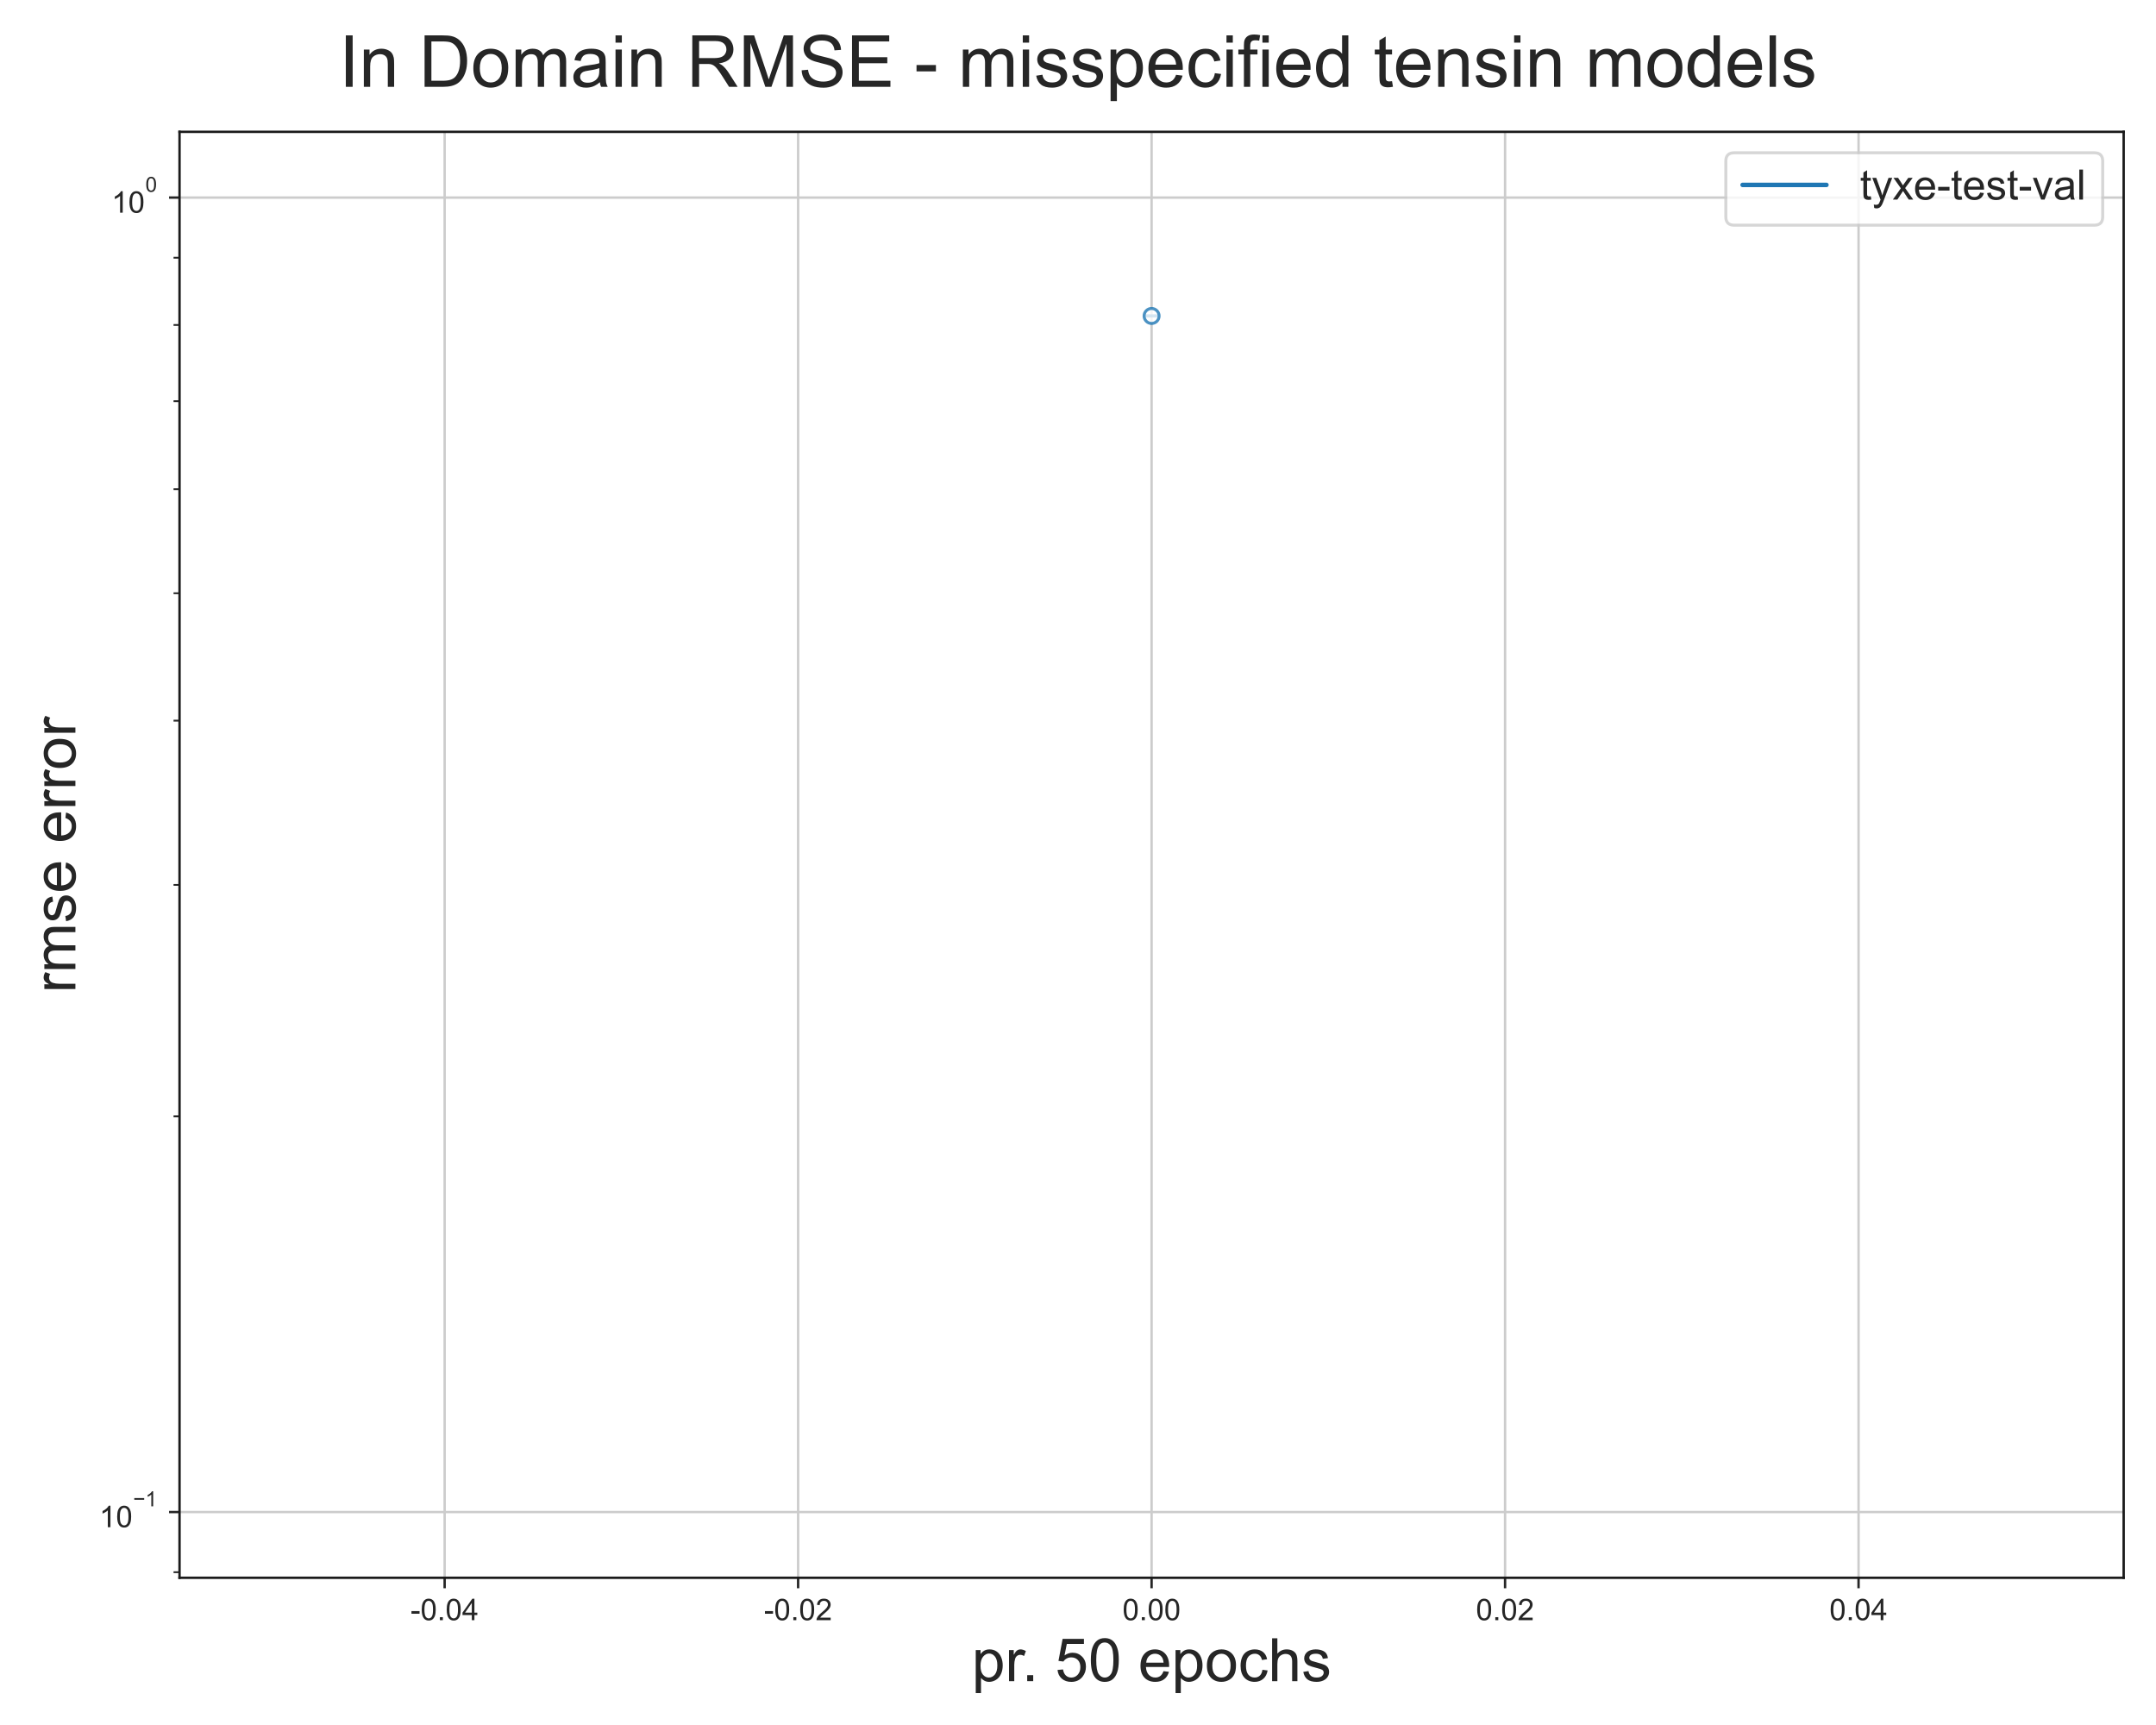
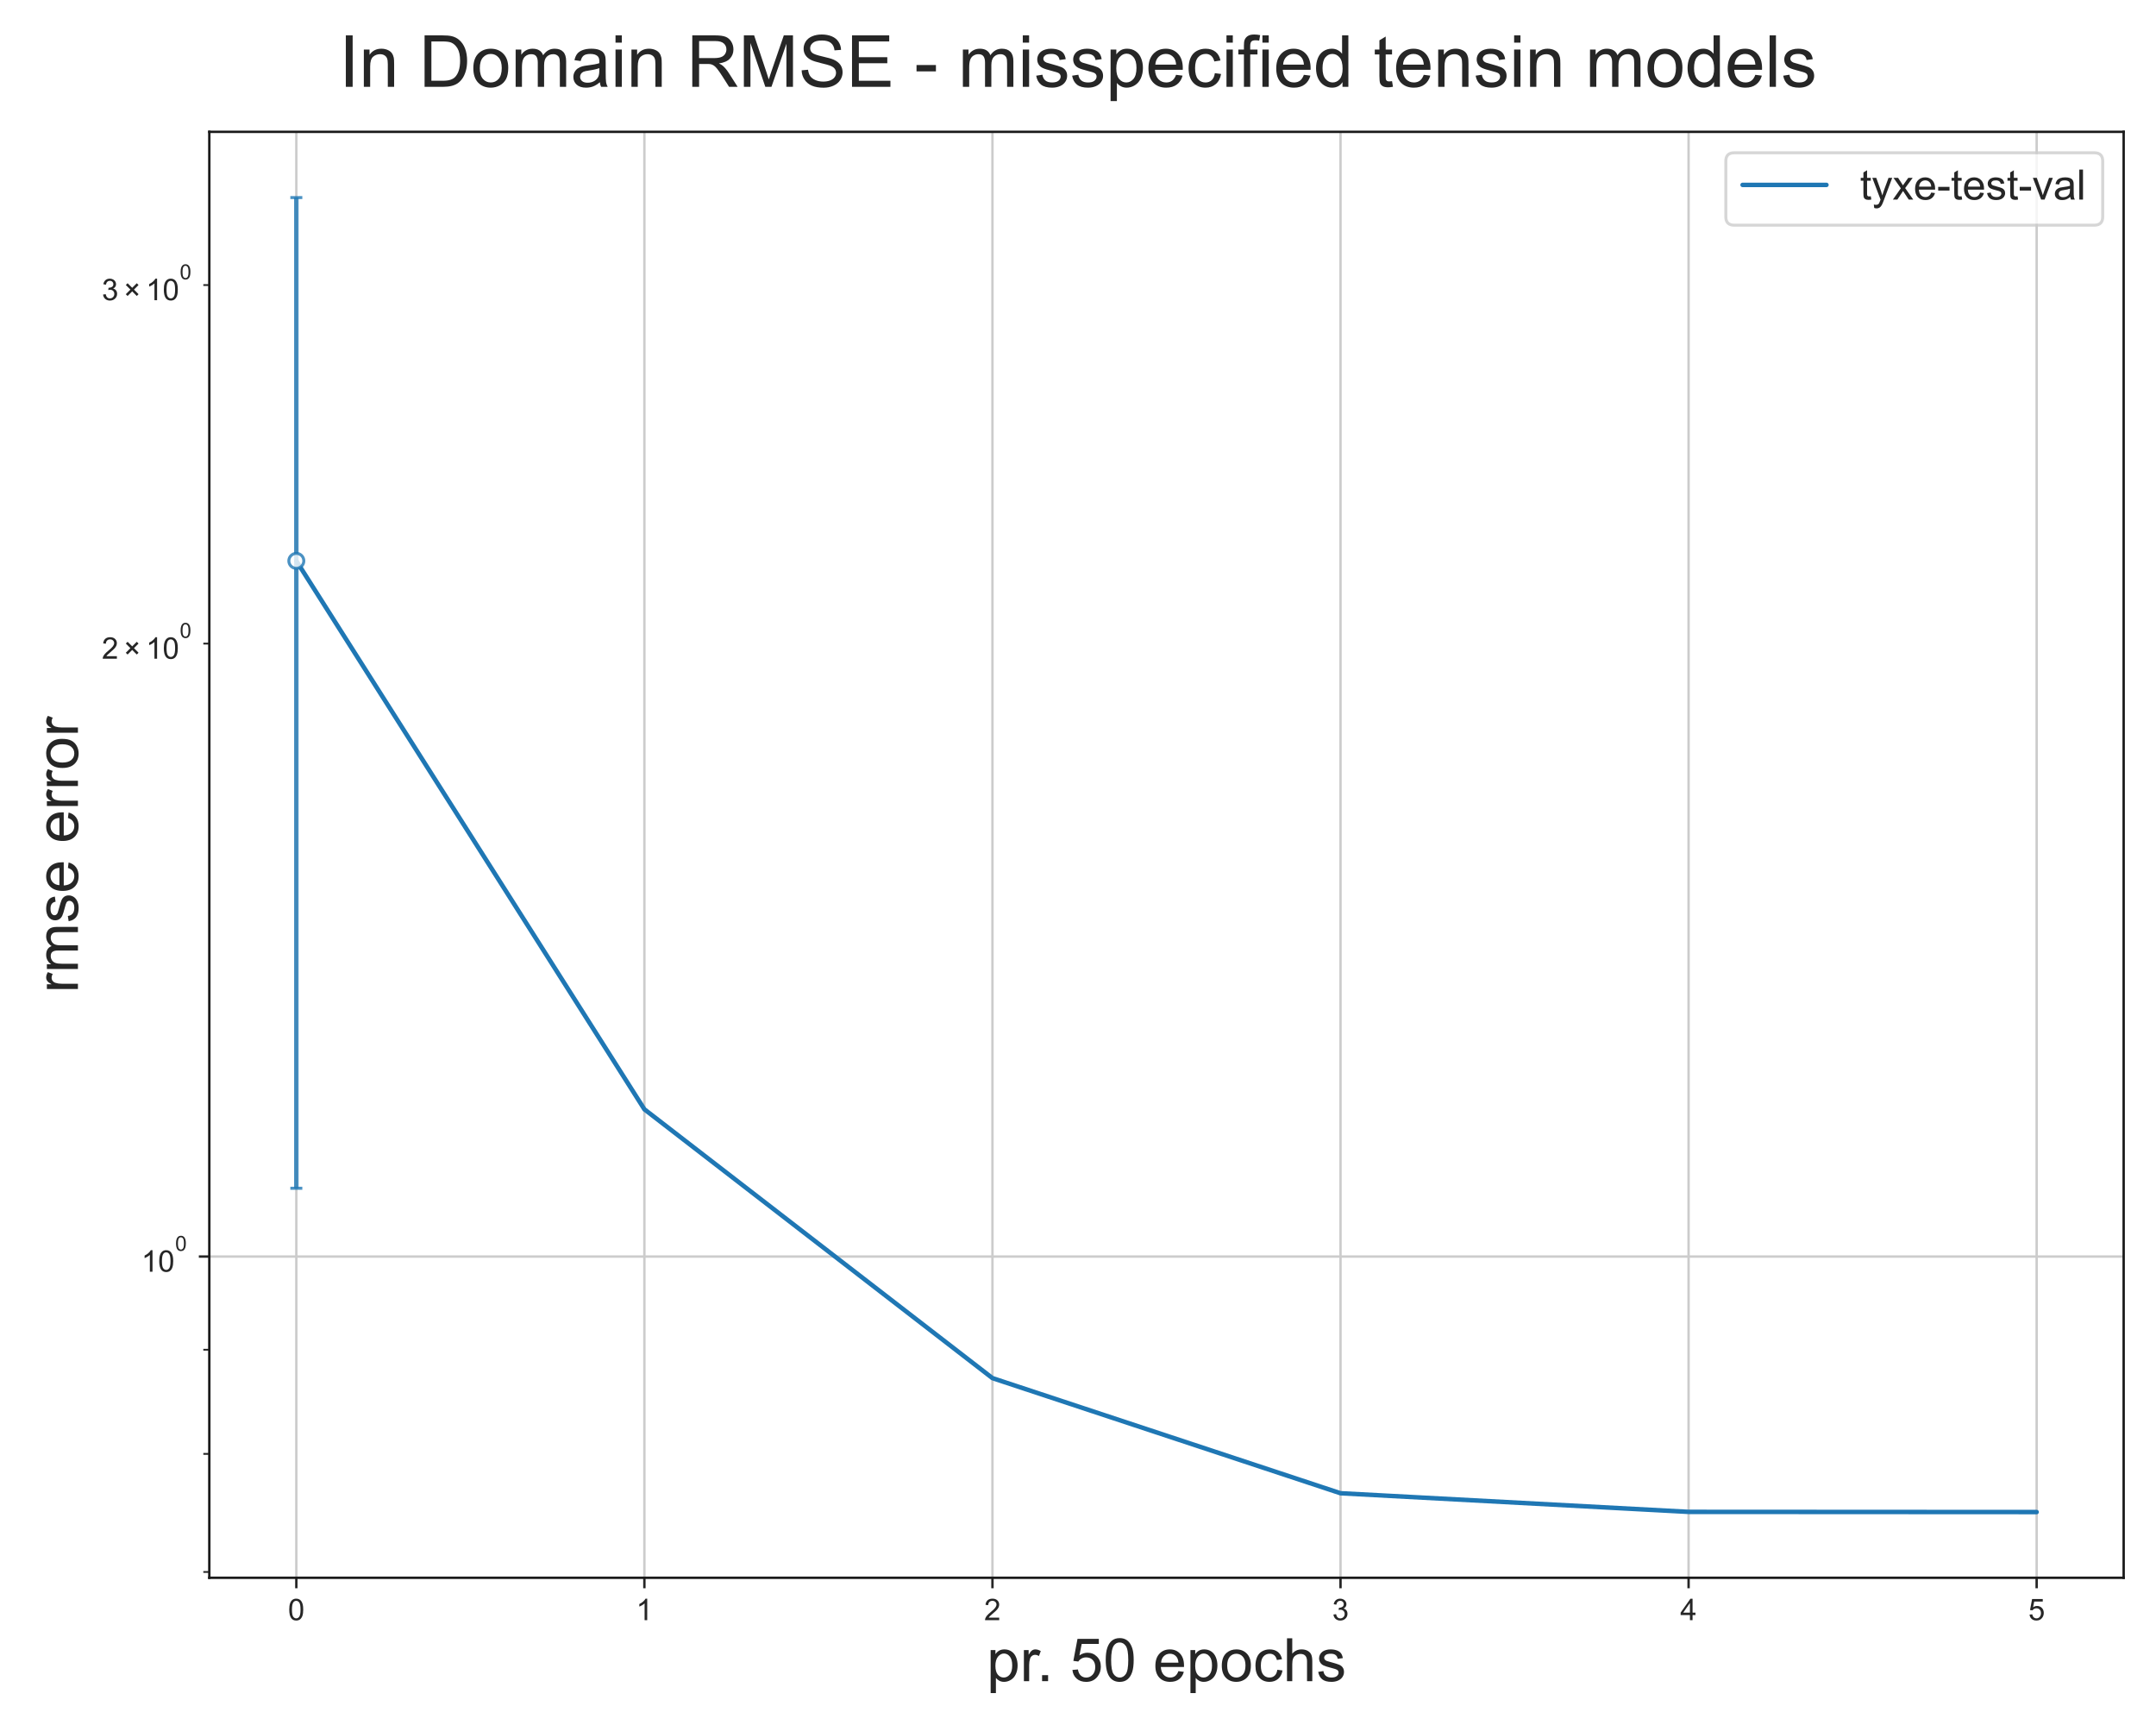
<svg xmlns="http://www.w3.org/2000/svg" xmlns:xlink="http://www.w3.org/1999/xlink" width="720pt" height="576pt" viewBox="0 0 720 576" version="1.1">
  <defs>
    <style type="text/css">*{stroke-linejoin: round; stroke-linecap: butt}</style>
  </defs>
  <g id="figure_1">
    <g id="patch_1">
      <path d="M 0 576  L 720 576  L 720 0  L 0 0  z " style="fill: #ffffff" />
    </g>
    <g id="axes_1">
      <g id="patch_2">
-         <path d="M 59.955 526.84  L 709.2 526.84  L 709.2 44.021  L 59.955 44.021  z " style="fill: #ffffff" />
+         <path d="M 69.9 526.84  L 709.2 526.84  L 709.2 44.021  L 69.9 44.021  z " style="fill: #ffffff" />
      </g>
      <g id="matplotlib.axis_1">
        <g id="xtick_1">
          <g id="line2d_1">
-             <path d="M 148.488 526.84  L 148.488 44.021  " clip-path="url(#p2772340ec8)" style="fill: none; stroke: #cccccc; stroke-width: 0.8; stroke-linecap: round" />
+             <path d="M 98.959 526.84  L 98.959 44.021  " clip-path="url(#pf2028fdce0)" style="fill: none; stroke: #cccccc; stroke-width: 0.8; stroke-linecap: round" />
          </g>
          <g id="line2d_2">
            <defs>
-               <path id="m1ce3917cc3" d="M 0 0  L 0 3.5  " style="stroke: #262626; stroke-width: 0.8" />
-             </defs>
-             <g>
-               <use xlink:href="#m1ce3917cc3" x="148.488" y="526.84" style="fill: #262626; stroke: #262626; stroke-width: 0.8" />
+               <path id="me6533ff2c0" d="M 0 0  L 0 3.5  " style="stroke: #262626; stroke-width: 0.8" />
+             </defs>
+             <g>
+               <use xlink:href="#me6533ff2c0" x="98.959" y="526.84" style="fill: #262626; stroke: #262626; stroke-width: 0.8" />
            </g>
          </g>
          <g id="text_1">
-             <g style="fill: #262626" transform="translate(137.093 540.9978)scale(0.1 -0.1)">
-               <defs>
-                 <path id="ArialMT-2d" d="M 203 1375  L 203 1941  L 1931 1941  L 1931 1375  L 203 1375  z " transform="scale(0.015625)" />
+             <g style="fill: #262626" transform="translate(96.17887 540.9978)scale(0.1 -0.1)">
+               <defs>
                <path id="ArialMT-30" d="M 266 2259  Q 266 3072 433 3567  Q 600 4063 929 4331  Q 1259 4600 1759 4600  Q 2128 4600 2406 4451  Q 2684 4303 2865 4023  Q 3047 3744 3150 3342  Q 3253 2941 3253 2259  Q 3253 1453 3087 958  Q 2922 463 2592 192  Q 2263 -78 1759 -78  Q 1097 -78 719 397  Q 266 969 266 2259  z M 844 2259  Q 844 1131 1108 757  Q 1372 384 1759 384  Q 2147 384 2411 759  Q 2675 1134 2675 2259  Q 2675 3391 2411 3762  Q 2147 4134 1753 4134  Q 1366 4134 1134 3806  Q 844 3388 844 2259  z " transform="scale(0.015625)" />
-                 <path id="ArialMT-2e" d="M 581 0  L 581 641  L 1222 641  L 1222 0  L 581 0  z " transform="scale(0.015625)" />
-                 <path id="ArialMT-34" d="M 2069 0  L 2069 1097  L 81 1097  L 81 1613  L 2172 4581  L 2631 4581  L 2631 1613  L 3250 1613  L 3250 1097  L 2631 1097  L 2631 0  L 2069 0  z M 2069 1613  L 2069 3678  L 634 1613  L 2069 1613  z " transform="scale(0.015625)" />
-               </defs>
-               <use xlink:href="#ArialMT-2d" />
-               <use xlink:href="#ArialMT-30" x="33.301" />
-               <use xlink:href="#ArialMT-2e" x="88.916" />
-               <use xlink:href="#ArialMT-30" x="116.699" />
-               <use xlink:href="#ArialMT-34" x="172.314" />
+               </defs>
+               <use xlink:href="#ArialMT-30" />
            </g>
          </g>
        </g>
        <g id="xtick_2">
          <g id="line2d_3">
-             <path d="M 266.533 526.84  L 266.533 44.021  " clip-path="url(#p2772340ec8)" style="fill: none; stroke: #cccccc; stroke-width: 0.8; stroke-linecap: round" />
+             <path d="M 215.196 526.84  L 215.196 44.021  " clip-path="url(#pf2028fdce0)" style="fill: none; stroke: #cccccc; stroke-width: 0.8; stroke-linecap: round" />
          </g>
          <g id="line2d_4">
            <g>
-               <use xlink:href="#m1ce3917cc3" x="266.533" y="526.84" style="fill: #262626; stroke: #262626; stroke-width: 0.8" />
+               <use xlink:href="#me6533ff2c0" x="215.196" y="526.84" style="fill: #262626; stroke: #262626; stroke-width: 0.8" />
            </g>
          </g>
          <g id="text_2">
-             <g style="fill: #262626" transform="translate(255.1376 540.9978)scale(0.1 -0.1)">
-               <defs>
-                 <path id="ArialMT-32" d="M 3222 541  L 3222 0  L 194 0  Q 188 203 259 391  Q 375 700 629 1000  Q 884 1300 1366 1694  Q 2113 2306 2375 2664  Q 2638 3022 2638 3341  Q 2638 3675 2398 3904  Q 2159 4134 1775 4134  Q 1369 4134 1125 3890  Q 881 3647 878 3216  L 300 3275  Q 359 3922 746 4261  Q 1134 4600 1788 4600  Q 2447 4600 2831 4234  Q 3216 3869 3216 3328  Q 3216 3053 3103 2787  Q 2991 2522 2730 2228  Q 2469 1934 1863 1422  Q 1356 997 1212 845  Q 1069 694 975 541  L 3222 541  z " transform="scale(0.015625)" />
-               </defs>
-               <use xlink:href="#ArialMT-2d" />
-               <use xlink:href="#ArialMT-30" x="33.301" />
-               <use xlink:href="#ArialMT-2e" x="88.916" />
-               <use xlink:href="#ArialMT-30" x="116.699" />
-               <use xlink:href="#ArialMT-32" x="172.314" />
+             <g style="fill: #262626" transform="translate(212.4152 540.9978)scale(0.1 -0.1)">
+               <defs>
+                 <path id="ArialMT-31" d="M 2384 0  L 1822 0  L 1822 3584  Q 1619 3391 1289 3197  Q 959 3003 697 2906  L 697 3450  Q 1169 3672 1522 3987  Q 1875 4303 2022 4600  L 2384 4600  L 2384 0  z " transform="scale(0.015625)" />
+               </defs>
+               <use xlink:href="#ArialMT-31" />
            </g>
          </g>
        </g>
        <g id="xtick_3">
          <g id="line2d_5">
-             <path d="M 384.577 526.84  L 384.577 44.021  " clip-path="url(#p2772340ec8)" style="fill: none; stroke: #cccccc; stroke-width: 0.8; stroke-linecap: round" />
+             <path d="M 331.432 526.84  L 331.432 44.021  " clip-path="url(#pf2028fdce0)" style="fill: none; stroke: #cccccc; stroke-width: 0.8; stroke-linecap: round" />
          </g>
          <g id="line2d_6">
            <g>
-               <use xlink:href="#m1ce3917cc3" x="384.577" y="526.84" style="fill: #262626; stroke: #262626; stroke-width: 0.8" />
+               <use xlink:href="#me6533ff2c0" x="331.432" y="526.84" style="fill: #262626; stroke: #262626; stroke-width: 0.8" />
            </g>
          </g>
          <g id="text_3">
-             <g style="fill: #262626" transform="translate(374.847 540.9978)scale(0.1 -0.1)">
-               <use xlink:href="#ArialMT-30" />
-               <use xlink:href="#ArialMT-2e" x="55.615" />
-               <use xlink:href="#ArialMT-30" x="83.398" />
-               <use xlink:href="#ArialMT-30" x="139.014" />
+             <g style="fill: #262626" transform="translate(328.6515 540.9978)scale(0.1 -0.1)">
+               <defs>
+                 <path id="ArialMT-32" d="M 3222 541  L 3222 0  L 194 0  Q 188 203 259 391  Q 375 700 629 1000  Q 884 1300 1366 1694  Q 2113 2306 2375 2664  Q 2638 3022 2638 3341  Q 2638 3675 2398 3904  Q 2159 4134 1775 4134  Q 1369 4134 1125 3890  Q 881 3647 878 3216  L 300 3275  Q 359 3922 746 4261  Q 1134 4600 1788 4600  Q 2447 4600 2831 4234  Q 3216 3869 3216 3328  Q 3216 3053 3103 2787  Q 2991 2522 2730 2228  Q 2469 1934 1863 1422  Q 1356 997 1212 845  Q 1069 694 975 541  L 3222 541  z " transform="scale(0.015625)" />
+               </defs>
+               <use xlink:href="#ArialMT-32" />
            </g>
          </g>
        </g>
        <g id="xtick_4">
          <g id="line2d_7">
-             <path d="M 502.622 526.84  L 502.622 44.021  " clip-path="url(#p2772340ec8)" style="fill: none; stroke: #cccccc; stroke-width: 0.8; stroke-linecap: round" />
+             <path d="M 447.668 526.84  L 447.668 44.021  " clip-path="url(#pf2028fdce0)" style="fill: none; stroke: #cccccc; stroke-width: 0.8; stroke-linecap: round" />
          </g>
          <g id="line2d_8">
            <g>
-               <use xlink:href="#m1ce3917cc3" x="502.622" y="526.84" style="fill: #262626; stroke: #262626; stroke-width: 0.8" />
+               <use xlink:href="#me6533ff2c0" x="447.668" y="526.84" style="fill: #262626; stroke: #262626; stroke-width: 0.8" />
            </g>
          </g>
          <g id="text_4">
-             <g style="fill: #262626" transform="translate(492.8916 540.9978)scale(0.1 -0.1)">
-               <use xlink:href="#ArialMT-30" />
-               <use xlink:href="#ArialMT-2e" x="55.615" />
-               <use xlink:href="#ArialMT-30" x="83.398" />
-               <use xlink:href="#ArialMT-32" x="139.014" />
+             <g style="fill: #262626" transform="translate(444.8878 540.9978)scale(0.1 -0.1)">
+               <defs>
+                 <path id="ArialMT-33" d="M 269 1209  L 831 1284  Q 928 806 1161 595  Q 1394 384 1728 384  Q 2125 384 2398 659  Q 2672 934 2672 1341  Q 2672 1728 2419 1979  Q 2166 2231 1775 2231  Q 1616 2231 1378 2169  L 1441 2663  Q 1497 2656 1531 2656  Q 1891 2656 2178 2843  Q 2466 3031 2466 3422  Q 2466 3731 2256 3934  Q 2047 4138 1716 4138  Q 1388 4138 1169 3931  Q 950 3725 888 3313  L 325 3413  Q 428 3978 793 4289  Q 1159 4600 1703 4600  Q 2078 4600 2393 4439  Q 2709 4278 2876 4000  Q 3044 3722 3044 3409  Q 3044 3113 2884 2869  Q 2725 2625 2413 2481  Q 2819 2388 3044 2092  Q 3269 1797 3269 1353  Q 3269 753 2831 336  Q 2394 -81 1725 -81  Q 1122 -81 723 278  Q 325 638 269 1209  z " transform="scale(0.015625)" />
+               </defs>
+               <use xlink:href="#ArialMT-33" />
            </g>
          </g>
        </g>
        <g id="xtick_5">
          <g id="line2d_9">
-             <path d="M 620.667 526.84  L 620.667 44.021  " clip-path="url(#p2772340ec8)" style="fill: none; stroke: #cccccc; stroke-width: 0.8; stroke-linecap: round" />
+             <path d="M 563.905 526.84  L 563.905 44.021  " clip-path="url(#pf2028fdce0)" style="fill: none; stroke: #cccccc; stroke-width: 0.8; stroke-linecap: round" />
          </g>
          <g id="line2d_10">
            <g>
-               <use xlink:href="#m1ce3917cc3" x="620.667" y="526.84" style="fill: #262626; stroke: #262626; stroke-width: 0.8" />
+               <use xlink:href="#me6533ff2c0" x="563.905" y="526.84" style="fill: #262626; stroke: #262626; stroke-width: 0.8" />
            </g>
          </g>
          <g id="text_5">
-             <g style="fill: #262626" transform="translate(610.9361 540.9978)scale(0.1 -0.1)">
-               <use xlink:href="#ArialMT-30" />
-               <use xlink:href="#ArialMT-2e" x="55.615" />
-               <use xlink:href="#ArialMT-30" x="83.398" />
-               <use xlink:href="#ArialMT-34" x="139.014" />
-             </g>
-           </g>
-         </g>
-         <g id="text_6">
-           <g style="fill: #262626" transform="translate(324.5368 561.3603)scale(0.2 -0.2)">
+             <g style="fill: #262626" transform="translate(561.1241 540.9978)scale(0.1 -0.1)">
+               <defs>
+                 <path id="ArialMT-34" d="M 2069 0  L 2069 1097  L 81 1097  L 81 1613  L 2172 4581  L 2631 4581  L 2631 1613  L 3250 1613  L 3250 1097  L 2631 1097  L 2631 0  L 2069 0  z M 2069 1613  L 2069 3678  L 634 1613  L 2069 1613  z " transform="scale(0.015625)" />
+               </defs>
+               <use xlink:href="#ArialMT-34" />
+             </g>
+           </g>
+         </g>
+         <g id="xtick_6">
+           <g id="line2d_11">
+             <path d="M 680.141 526.84  L 680.141 44.021  " clip-path="url(#pf2028fdce0)" style="fill: none; stroke: #cccccc; stroke-width: 0.8; stroke-linecap: round" />
+           </g>
+           <g id="line2d_12">
+             <g>
+               <use xlink:href="#me6533ff2c0" x="680.141" y="526.84" style="fill: #262626; stroke: #262626; stroke-width: 0.8" />
+             </g>
+           </g>
+           <g id="text_6">
+             <g style="fill: #262626" transform="translate(677.3605 540.9978)scale(0.1 -0.1)">
+               <defs>
+                 <path id="ArialMT-35" d="M 266 1200  L 856 1250  Q 922 819 1161 601  Q 1400 384 1738 384  Q 2144 384 2425 690  Q 2706 997 2706 1503  Q 2706 1984 2436 2262  Q 2166 2541 1728 2541  Q 1456 2541 1237 2417  Q 1019 2294 894 2097  L 366 2166  L 809 4519  L 3088 4519  L 3088 3981  L 1259 3981  L 1013 2750  Q 1425 3038 1878 3038  Q 2478 3038 2890 2622  Q 3303 2206 3303 1553  Q 3303 931 2941 478  Q 2500 -78 1738 -78  Q 1113 -78 717 272  Q 322 622 266 1200  z " transform="scale(0.015625)" />
+               </defs>
+               <use xlink:href="#ArialMT-35" />
+             </g>
+           </g>
+         </g>
+         <g id="text_7">
+           <g style="fill: #262626" transform="translate(329.5095 561.3603)scale(0.2 -0.2)">
            <defs>
              <path id="ArialMT-70" d="M 422 -1272  L 422 3319  L 934 3319  L 934 2888  Q 1116 3141 1344 3267  Q 1572 3394 1897 3394  Q 2322 3394 2647 3175  Q 2972 2956 3137 2557  Q 3303 2159 3303 1684  Q 3303 1175 3120 767  Q 2938 359 2589 142  Q 2241 -75 1856 -75  Q 1575 -75 1351 44  Q 1128 163 984 344  L 984 -1272  L 422 -1272  z M 931 1641  Q 931 1000 1190 694  Q 1450 388 1819 388  Q 2194 388 2461 705  Q 2728 1022 2728 1688  Q 2728 2322 2467 2637  Q 2206 2953 1844 2953  Q 1484 2953 1207 2617  Q 931 2281 931 1641  z " transform="scale(0.015625)" />
              <path id="ArialMT-72" d="M 416 0  L 416 3319  L 922 3319  L 922 2816  Q 1116 3169 1280 3281  Q 1444 3394 1641 3394  Q 1925 3394 2219 3213  L 2025 2691  Q 1819 2813 1613 2813  Q 1428 2813 1281 2702  Q 1134 2591 1072 2394  Q 978 2094 978 1738  L 978 0  L 416 0  z " transform="scale(0.015625)" />
+               <path id="ArialMT-2e" d="M 581 0  L 581 641  L 1222 641  L 1222 0  L 581 0  z " transform="scale(0.015625)" />
              <path id="ArialMT-20" transform="scale(0.015625)" />
-               <path id="ArialMT-35" d="M 266 1200  L 856 1250  Q 922 819 1161 601  Q 1400 384 1738 384  Q 2144 384 2425 690  Q 2706 997 2706 1503  Q 2706 1984 2436 2262  Q 2166 2541 1728 2541  Q 1456 2541 1237 2417  Q 1019 2294 894 2097  L 366 2166  L 809 4519  L 3088 4519  L 3088 3981  L 1259 3981  L 1013 2750  Q 1425 3038 1878 3038  Q 2478 3038 2890 2622  Q 3303 2206 3303 1553  Q 3303 931 2941 478  Q 2500 -78 1738 -78  Q 1113 -78 717 272  Q 322 622 266 1200  z " transform="scale(0.015625)" />
              <path id="ArialMT-65" d="M 2694 1069  L 3275 997  Q 3138 488 2766 206  Q 2394 -75 1816 -75  Q 1088 -75 661 373  Q 234 822 234 1631  Q 234 2469 665 2931  Q 1097 3394 1784 3394  Q 2450 3394 2872 2941  Q 3294 2488 3294 1666  Q 3294 1616 3291 1516  L 816 1516  Q 847 969 1125 678  Q 1403 388 1819 388  Q 2128 388 2347 550  Q 2566 713 2694 1069  z M 847 1978  L 2700 1978  Q 2663 2397 2488 2606  Q 2219 2931 1791 2931  Q 1403 2931 1139 2672  Q 875 2413 847 1978  z " transform="scale(0.015625)" />
              <path id="ArialMT-6f" d="M 213 1659  Q 213 2581 725 3025  Q 1153 3394 1769 3394  Q 2453 3394 2887 2945  Q 3322 2497 3322 1706  Q 3322 1066 3130 698  Q 2938 331 2570 128  Q 2203 -75 1769 -75  Q 1072 -75 642 372  Q 213 819 213 1659  z M 791 1659  Q 791 1022 1069 705  Q 1347 388 1769 388  Q 2188 388 2466 706  Q 2744 1025 2744 1678  Q 2744 2294 2464 2611  Q 2184 2928 1769 2928  Q 1347 2928 1069 2612  Q 791 2297 791 1659  z " transform="scale(0.015625)" />
              <path id="ArialMT-63" d="M 2588 1216  L 3141 1144  Q 3050 572 2676 248  Q 2303 -75 1759 -75  Q 1078 -75 664 370  Q 250 816 250 1647  Q 250 2184 428 2587  Q 606 2991 970 3192  Q 1334 3394 1763 3394  Q 2303 3394 2647 3120  Q 2991 2847 3088 2344  L 2541 2259  Q 2463 2594 2264 2762  Q 2066 2931 1784 2931  Q 1359 2931 1093 2626  Q 828 2322 828 1663  Q 828 994 1084 691  Q 1341 388 1753 388  Q 2084 388 2306 591  Q 2528 794 2588 1216  z " transform="scale(0.015625)" />
              <path id="ArialMT-68" d="M 422 0  L 422 4581  L 984 4581  L 984 2938  Q 1378 3394 1978 3394  Q 2347 3394 2619 3248  Q 2891 3103 3008 2847  Q 3125 2591 3125 2103  L 3125 0  L 2563 0  L 2563 2103  Q 2563 2525 2380 2717  Q 2197 2909 1863 2909  Q 1613 2909 1392 2779  Q 1172 2650 1078 2428  Q 984 2206 984 1816  L 984 0  L 422 0  z " transform="scale(0.015625)" />
              <path id="ArialMT-73" d="M 197 991  L 753 1078  Q 800 744 1014 566  Q 1228 388 1613 388  Q 2000 388 2187 545  Q 2375 703 2375 916  Q 2375 1106 2209 1216  Q 2094 1291 1634 1406  Q 1016 1563 777 1677  Q 538 1791 414 1992  Q 291 2194 291 2438  Q 291 2659 392 2848  Q 494 3038 669 3163  Q 800 3259 1026 3326  Q 1253 3394 1513 3394  Q 1903 3394 2198 3281  Q 2494 3169 2634 2976  Q 2775 2784 2828 2463  L 2278 2388  Q 2241 2644 2061 2787  Q 1881 2931 1553 2931  Q 1166 2931 1000 2803  Q 834 2675 834 2503  Q 834 2394 903 2306  Q 972 2216 1119 2156  Q 1203 2125 1616 2013  Q 2213 1853 2448 1751  Q 2684 1650 2818 1456  Q 2953 1263 2953 975  Q 2953 694 2789 445  Q 2625 197 2315 61  Q 2006 -75 1616 -75  Q 969 -75 630 194  Q 291 463 197 991  z " transform="scale(0.015625)" />
            </defs>
            <use xlink:href="#ArialMT-70" />
            <use xlink:href="#ArialMT-72" x="55.615" />
            <use xlink:href="#ArialMT-2e" x="83.416" />
            <use xlink:href="#ArialMT-20" x="111.199" />
            <use xlink:href="#ArialMT-35" x="138.982" />
            <use xlink:href="#ArialMT-30" x="194.598" />
            <use xlink:href="#ArialMT-20" x="250.213" />
            <use xlink:href="#ArialMT-65" x="277.996" />
            <use xlink:href="#ArialMT-70" x="333.611" />
            <use xlink:href="#ArialMT-6f" x="389.227" />
            <use xlink:href="#ArialMT-63" x="444.842" />
            <use xlink:href="#ArialMT-68" x="494.842" />
            <use xlink:href="#ArialMT-73" x="550.457" />
          </g>
        </g>
      </g>
      <g id="matplotlib.axis_2">
        <g id="ytick_1">
-           <g id="line2d_11">
-             <path d="M 59.955 504.894  L 709.2 504.894  " clip-path="url(#p2772340ec8)" style="fill: none; stroke: #cccccc; stroke-width: 0.8; stroke-linecap: round" />
-           </g>
-           <g id="line2d_12">
-             <defs>
-               <path id="mb85eafad8f" d="M 0 0  L -3.5 0  " style="stroke: #262626; stroke-width: 0.8" />
-             </defs>
-             <g>
-               <use xlink:href="#mb85eafad8f" x="59.955" y="504.894" style="fill: #262626; stroke: #262626; stroke-width: 0.8" />
-             </g>
-           </g>
-           <g id="text_7">
-             <g style="fill: #262626" transform="translate(33.15492 510.0499)scale(0.1 -0.1)">
-               <defs>
-                 <path id="ArialMT-31" d="M 2384 0  L 1822 0  L 1822 3584  Q 1619 3391 1289 3197  Q 959 3003 697 2906  L 697 3450  Q 1169 3672 1522 3987  Q 1875 4303 2022 4600  L 2384 4600  L 2384 0  z " transform="scale(0.015625)" />
-                 <path id="ArialMT-2212" d="M 3381 1997  L 356 1997  L 356 2522  L 3381 2522  L 3381 1997  z " transform="scale(0.015625)" />
-               </defs>
-               <use xlink:href="#ArialMT-31" transform="translate(0 0.99375)" />
-               <use xlink:href="#ArialMT-30" transform="translate(55.61523 0.99375)" />
-               <use xlink:href="#ArialMT-2212" transform="translate(112.9728 70.6875)scale(0.7)" />
-               <use xlink:href="#ArialMT-31" transform="translate(153.8517 70.6875)scale(0.7)" />
-             </g>
-           </g>
-         </g>
-         <g id="ytick_2">
          <g id="line2d_13">
-             <path d="M 59.955 65.968  L 709.2 65.968  " clip-path="url(#p2772340ec8)" style="fill: none; stroke: #cccccc; stroke-width: 0.8; stroke-linecap: round" />
+             <path d="M 69.9 419.581  L 709.2 419.581  " clip-path="url(#pf2028fdce0)" style="fill: none; stroke: #cccccc; stroke-width: 0.8; stroke-linecap: round" />
          </g>
          <g id="line2d_14">
-             <g>
-               <use xlink:href="#mb85eafad8f" x="59.955" y="65.968" style="fill: #262626; stroke: #262626; stroke-width: 0.8" />
+             <defs>
+               <path id="m3a958aaf79" d="M 0 0  L -3.5 0  " style="stroke: #262626; stroke-width: 0.8" />
+             </defs>
+             <g>
+               <use xlink:href="#m3a958aaf79" x="69.9" y="419.581" style="fill: #262626; stroke: #262626; stroke-width: 0.8" />
            </g>
          </g>
          <g id="text_8">
-             <g style="fill: #262626" transform="translate(37.25493 71.12381)scale(0.1 -0.1)">
+             <g style="fill: #262626" transform="translate(47.20026 424.7371)scale(0.1 -0.1)">
              <use xlink:href="#ArialMT-31" transform="translate(0 0.99375)" />
              <use xlink:href="#ArialMT-30" transform="translate(55.61523 0.99375)" />
              <use xlink:href="#ArialMT-30" transform="translate(112.9728 70.6875)scale(0.7)" />
            </g>
          </g>
        </g>
+         <g id="ytick_2">
+           <g id="line2d_15">
+             <defs>
+               <path id="m04fe8bc26a" d="M 0 0  L -2 0  " style="stroke: #262626; stroke-width: 0.6" />
+             </defs>
+             <g>
+               <use xlink:href="#m04fe8bc26a" x="69.9" y="524.901" style="fill: #262626; stroke: #262626; stroke-width: 0.6" />
+             </g>
+           </g>
+         </g>
        <g id="ytick_3">
-           <g id="line2d_15">
-             <defs>
-               <path id="m58c28c5757" d="M 0 0  L -2 0  " style="stroke: #262626; stroke-width: 0.6" />
-             </defs>
-             <g>
-               <use xlink:href="#m58c28c5757" x="59.955" y="524.978" style="fill: #262626; stroke: #262626; stroke-width: 0.6" />
+           <g id="line2d_16">
+             <g>
+               <use xlink:href="#m04fe8bc26a" x="69.9" y="485.471" style="fill: #262626; stroke: #262626; stroke-width: 0.6" />
            </g>
          </g>
        </g>
        <g id="ytick_4">
-           <g id="line2d_16">
-             <g>
-               <use xlink:href="#m58c28c5757" x="59.955" y="372.764" style="fill: #262626; stroke: #262626; stroke-width: 0.6" />
+           <g id="line2d_17">
+             <g>
+               <use xlink:href="#m04fe8bc26a" x="69.9" y="450.692" style="fill: #262626; stroke: #262626; stroke-width: 0.6" />
            </g>
          </g>
        </g>
        <g id="ytick_5">
-           <g id="line2d_17">
-             <g>
-               <use xlink:href="#m58c28c5757" x="59.955" y="295.473" style="fill: #262626; stroke: #262626; stroke-width: 0.6" />
+           <g id="line2d_18">
+             <g>
+               <use xlink:href="#m04fe8bc26a" x="69.9" y="214.906" style="fill: #262626; stroke: #262626; stroke-width: 0.6" />
+             </g>
+           </g>
+           <g id="text_9">
+             <g style="fill: #262626" transform="translate(34.00026 220.062)scale(0.1 -0.1)">
+               <defs>
+                 <path id="ArialMT-d7" d="M 503 1278  L 1488 2263  L 506 3244  L 888 3625  L 1869 2644  L 2847 3622  L 3222 3244  L 2247 2266  L 3228 1284  L 2847 903  L 1866 1884  L 881 900  L 503 1278  z " transform="scale(0.015625)" />
+               </defs>
+               <use xlink:href="#ArialMT-32" transform="translate(0 0.99375)" />
+               <use xlink:href="#ArialMT-d7" transform="translate(72.27539 0.99375)" />
+               <use xlink:href="#ArialMT-31" transform="translate(147.334 0.99375)" />
+               <use xlink:href="#ArialMT-30" transform="translate(202.9492 0.99375)" />
+               <use xlink:href="#ArialMT-30" transform="translate(260.3068 70.6875)scale(0.7)" />
            </g>
          </g>
        </g>
        <g id="ytick_6">
-           <g id="line2d_18">
-             <g>
-               <use xlink:href="#m58c28c5757" x="59.955" y="240.634" style="fill: #262626; stroke: #262626; stroke-width: 0.6" />
-             </g>
-           </g>
-         </g>
-         <g id="ytick_7">
          <g id="line2d_19">
            <g>
-               <use xlink:href="#m58c28c5757" x="59.955" y="198.097" style="fill: #262626; stroke: #262626; stroke-width: 0.6" />
-             </g>
-           </g>
-         </g>
-         <g id="ytick_8">
-           <g id="line2d_20">
-             <g>
-               <use xlink:href="#m58c28c5757" x="59.955" y="163.343" style="fill: #262626; stroke: #262626; stroke-width: 0.6" />
-             </g>
-           </g>
-         </g>
-         <g id="ytick_9">
-           <g id="line2d_21">
-             <g>
-               <use xlink:href="#m58c28c5757" x="59.955" y="133.958" style="fill: #262626; stroke: #262626; stroke-width: 0.6" />
-             </g>
-           </g>
-         </g>
-         <g id="ytick_10">
-           <g id="line2d_22">
-             <g>
-               <use xlink:href="#m58c28c5757" x="59.955" y="108.504" style="fill: #262626; stroke: #262626; stroke-width: 0.6" />
-             </g>
-           </g>
-         </g>
-         <g id="ytick_11">
-           <g id="line2d_23">
-             <g>
-               <use xlink:href="#m58c28c5757" x="59.955" y="86.052" style="fill: #262626; stroke: #262626; stroke-width: 0.6" />
-             </g>
-           </g>
-         </g>
-         <g id="text_9">
-           <g style="fill: #262626" transform="translate(25.17993 331.54)rotate(-90)scale(0.2 -0.2)">
+               <use xlink:href="#m04fe8bc26a" x="69.9" y="95.178" style="fill: #262626; stroke: #262626; stroke-width: 0.6" />
+             </g>
+           </g>
+           <g id="text_10">
+             <g style="fill: #262626" transform="translate(34.00026 100.3347)scale(0.1 -0.1)">
+               <use xlink:href="#ArialMT-33" transform="translate(0 0.99375)" />
+               <use xlink:href="#ArialMT-d7" transform="translate(72.27539 0.99375)" />
+               <use xlink:href="#ArialMT-31" transform="translate(147.334 0.99375)" />
+               <use xlink:href="#ArialMT-30" transform="translate(202.9492 0.99375)" />
+               <use xlink:href="#ArialMT-30" transform="translate(260.3068 70.6875)scale(0.7)" />
+             </g>
+           </g>
+         </g>
+         <g id="text_11">
+           <g style="fill: #262626" transform="translate(26.02526 331.54)rotate(-90)scale(0.2 -0.2)">
            <defs>
              <path id="ArialMT-6d" d="M 422 0  L 422 3319  L 925 3319  L 925 2853  Q 1081 3097 1340 3245  Q 1600 3394 1931 3394  Q 2300 3394 2536 3241  Q 2772 3088 2869 2813  Q 3263 3394 3894 3394  Q 4388 3394 4653 3120  Q 4919 2847 4919 2278  L 4919 0  L 4359 0  L 4359 2091  Q 4359 2428 4304 2576  Q 4250 2725 4106 2815  Q 3963 2906 3769 2906  Q 3419 2906 3187 2673  Q 2956 2441 2956 1928  L 2956 0  L 2394 0  L 2394 2156  Q 2394 2531 2256 2718  Q 2119 2906 1806 2906  Q 1569 2906 1367 2781  Q 1166 2656 1075 2415  Q 984 2175 984 1722  L 984 0  L 422 0  z " transform="scale(0.015625)" />
            </defs>
            <use xlink:href="#ArialMT-72" />
            <use xlink:href="#ArialMT-6d" x="33.301" />
            <use xlink:href="#ArialMT-73" x="116.602" />
            <use xlink:href="#ArialMT-65" x="166.602" />
            <use xlink:href="#ArialMT-20" x="222.217" />
            <use xlink:href="#ArialMT-65" x="250" />
            <use xlink:href="#ArialMT-72" x="305.615" />
            <use xlink:href="#ArialMT-72" x="338.916" />
            <use xlink:href="#ArialMT-6f" x="372.217" />
            <use xlink:href="#ArialMT-72" x="427.832" />
          </g>
        </g>
      </g>
-       <g id="line2d_24">
-         <path d="M 384.577 105.503  " clip-path="url(#p2772340ec8)" style="fill: none; stroke: #1f77b4; stroke-width: 1.5; stroke-linecap: round" />
+       <g id="line2d_20">
+         <path d="M 98.959 187.283  L 215.196 370.414  L 331.432 460.176  L 447.668 498.614  L 563.905 504.834  L 680.141 504.894  " clip-path="url(#pf2028fdce0)" style="fill: none; stroke: #1f77b4; stroke-width: 1.5; stroke-linecap: round" />
      </g>
      <g id="LineCollection_1">
-         <path d="M 384.577 105.503  L 384.577 105.503  " clip-path="url(#p2772340ec8)" style="fill: none; stroke: #1f77b4; stroke-opacity: 0.8; stroke-width: 1.5" />
-       </g>
-       <g id="line2d_25">
+         <path d="M 98.959 396.777  L 98.959 65.968  " clip-path="url(#pf2028fdce0)" style="fill: none; stroke: #1f77b4; stroke-opacity: 0.8; stroke-width: 1.5" />
+       </g>
+       <g id="line2d_21">
        <defs>
-           <path id="m20c07e8e1c" d="M 2 0  L -2 -0  " style="stroke: #1f77b4; stroke-opacity: 0.8" />
+           <path id="m2af3633a83" d="M 2 0  L -2 -0  " style="stroke: #1f77b4; stroke-opacity: 0.8" />
        </defs>
-         <g clip-path="url(#p2772340ec8)">
-           <use xlink:href="#m20c07e8e1c" x="384.577" y="105.503" style="fill: #1f77b4; fill-opacity: 0.8; stroke: #1f77b4; stroke-opacity: 0.8" />
-         </g>
-       </g>
-       <g id="line2d_26">
-         <g clip-path="url(#p2772340ec8)">
-           <use xlink:href="#m20c07e8e1c" x="384.577" y="105.503" style="fill: #1f77b4; fill-opacity: 0.8; stroke: #1f77b4; stroke-opacity: 0.8" />
-         </g>
-       </g>
-       <g id="line2d_27">
+         <g clip-path="url(#pf2028fdce0)">
+           <use xlink:href="#m2af3633a83" x="98.959" y="396.777" style="fill: #1f77b4; fill-opacity: 0.8; stroke: #1f77b4; stroke-opacity: 0.8" />
+         </g>
+       </g>
+       <g id="line2d_22">
+         <g clip-path="url(#pf2028fdce0)">
+           <use xlink:href="#m2af3633a83" x="98.959" y="65.968" style="fill: #1f77b4; fill-opacity: 0.8; stroke: #1f77b4; stroke-opacity: 0.8" />
+         </g>
+       </g>
+       <g id="line2d_23">
        <defs>
-           <path id="me5efac62de" d="M 0 2.5  C 0.663 2.5 1.299 2.237 1.768 1.768  C 2.237 1.299 2.5 0.663 2.5 0  C 2.5 -0.663 2.237 -1.299 1.768 -1.768  C 1.299 -2.237 0.663 -2.5 0 -2.5  C -0.663 -2.5 -1.299 -2.237 -1.768 -1.768  C -2.237 -1.299 -2.5 -0.663 -2.5 0  C -2.5 0.663 -2.237 1.299 -1.768 1.768  C -1.299 2.237 -0.663 2.5 0 2.5  z " style="stroke: #1f77b4; stroke-opacity: 0.8" />
+           <path id="mbee9d9af3d" d="M 0 2.5  C 0.663 2.5 1.299 2.237 1.768 1.768  C 2.237 1.299 2.5 0.663 2.5 0  C 2.5 -0.663 2.237 -1.299 1.768 -1.768  C 1.299 -2.237 0.663 -2.5 0 -2.5  C -0.663 -2.5 -1.299 -2.237 -1.768 -1.768  C -2.237 -1.299 -2.5 -0.663 -2.5 0  C -2.5 0.663 -2.237 1.299 -1.768 1.768  C -1.299 2.237 -0.663 2.5 0 2.5  z " style="stroke: #1f77b4; stroke-opacity: 0.8" />
        </defs>
-         <g clip-path="url(#p2772340ec8)">
-           <use xlink:href="#me5efac62de" x="384.577" y="105.503" style="fill: #ffffff; fill-opacity: 0.8; stroke: #1f77b4; stroke-opacity: 0.8" />
+         <g clip-path="url(#pf2028fdce0)">
+           <use xlink:href="#mbee9d9af3d" x="98.959" y="187.283" style="fill: #ffffff; fill-opacity: 0.8; stroke: #1f77b4; stroke-opacity: 0.8" />
        </g>
      </g>
      <g id="patch_3">
-         <path d="M 59.955 526.84  L 59.955 44.021  " style="fill: none; stroke: #1a1a1a; stroke-width: 0.8; stroke-linejoin: miter; stroke-linecap: square" />
+         <path d="M 69.9 526.84  L 69.9 44.021  " style="fill: none; stroke: #1a1a1a; stroke-width: 0.8; stroke-linejoin: miter; stroke-linecap: square" />
      </g>
      <g id="patch_4">
        <path d="M 709.2 526.84  L 709.2 44.021  " style="fill: none; stroke: #1a1a1a; stroke-width: 0.8; stroke-linejoin: miter; stroke-linecap: square" />
      </g>
      <g id="patch_5">
-         <path d="M 59.955 526.84  L 709.2 526.84  " style="fill: none; stroke: #1a1a1a; stroke-width: 0.8; stroke-linejoin: miter; stroke-linecap: square" />
+         <path d="M 69.9 526.84  L 709.2 526.84  " style="fill: none; stroke: #1a1a1a; stroke-width: 0.8; stroke-linejoin: miter; stroke-linecap: square" />
      </g>
      <g id="patch_6">
-         <path d="M 59.955 44.021  L 709.2 44.021  " style="fill: none; stroke: #1a1a1a; stroke-width: 0.8; stroke-linejoin: miter; stroke-linecap: square" />
+         <path d="M 69.9 44.021  L 709.2 44.021  " style="fill: none; stroke: #1a1a1a; stroke-width: 0.8; stroke-linejoin: miter; stroke-linecap: square" />
      </g>
      <g id="legend_1">
        <g id="patch_7">
          <path d="M 579.142 75.189  L 699.4 75.189  Q 702.2 75.189 702.2 72.389  L 702.2 53.821  Q 702.2 51.021 699.4 51.021  L 579.142 51.021  Q 576.342 51.021 576.342 53.821  L 576.342 72.389  Q 576.342 75.189 579.142 75.189  z " style="fill: #ffffff; opacity: 0.8; stroke: #cccccc; stroke-linejoin: miter" />
        </g>
-         <g id="line2d_28">
+         <g id="line2d_24">
          <path d="M 581.942 61.742  L 595.942 61.742  L 609.942 61.742  " style="fill: none; stroke: #1f77b4; stroke-width: 1.5; stroke-linecap: round" />
        </g>
-         <g id="text_10">
+         <g id="text_12">
          <g style="fill: #262626" transform="translate(621.1422 66.64219)scale(0.14 -0.14)">
            <defs>
              <path id="ArialMT-74" d="M 1650 503  L 1731 6  Q 1494 -44 1306 -44  Q 1000 -44 831 53  Q 663 150 594 308  Q 525 466 525 972  L 525 2881  L 113 2881  L 113 3319  L 525 3319  L 525 4141  L 1084 4478  L 1084 3319  L 1650 3319  L 1650 2881  L 1084 2881  L 1084 941  Q 1084 700 1114 631  Q 1144 563 1211 522  Q 1278 481 1403 481  Q 1497 481 1650 503  z " transform="scale(0.015625)" />
              <path id="ArialMT-79" d="M 397 -1278  L 334 -750  Q 519 -800 656 -800  Q 844 -800 956 -737  Q 1069 -675 1141 -563  Q 1194 -478 1313 -144  Q 1328 -97 1363 -6  L 103 3319  L 709 3319  L 1400 1397  Q 1534 1031 1641 628  Q 1738 1016 1872 1384  L 2581 3319  L 3144 3319  L 1881 -56  Q 1678 -603 1566 -809  Q 1416 -1088 1222 -1217  Q 1028 -1347 759 -1347  Q 597 -1347 397 -1278  z " transform="scale(0.015625)" />
              <path id="ArialMT-78" d="M 47 0  L 1259 1725  L 138 3319  L 841 3319  L 1350 2541  Q 1494 2319 1581 2169  Q 1719 2375 1834 2534  L 2394 3319  L 3066 3319  L 1919 1756  L 3153 0  L 2463 0  L 1781 1031  L 1600 1309  L 728 0  L 47 0  z " transform="scale(0.015625)" />
+               <path id="ArialMT-2d" d="M 203 1375  L 203 1941  L 1931 1941  L 1931 1375  L 203 1375  z " transform="scale(0.015625)" />
              <path id="ArialMT-76" d="M 1344 0  L 81 3319  L 675 3319  L 1388 1331  Q 1503 1009 1600 663  Q 1675 925 1809 1294  L 2547 3319  L 3125 3319  L 1869 0  L 1344 0  z " transform="scale(0.015625)" />
              <path id="ArialMT-61" d="M 2588 409  Q 2275 144 1986 34  Q 1697 -75 1366 -75  Q 819 -75 525 192  Q 231 459 231 875  Q 231 1119 342 1320  Q 453 1522 633 1644  Q 813 1766 1038 1828  Q 1203 1872 1538 1913  Q 2219 1994 2541 2106  Q 2544 2222 2544 2253  Q 2544 2597 2384 2738  Q 2169 2928 1744 2928  Q 1347 2928 1158 2789  Q 969 2650 878 2297  L 328 2372  Q 403 2725 575 2942  Q 747 3159 1072 3276  Q 1397 3394 1825 3394  Q 2250 3394 2515 3294  Q 2781 3194 2906 3042  Q 3031 2891 3081 2659  Q 3109 2516 3109 2141  L 3109 1391  Q 3109 606 3145 398  Q 3181 191 3288 0  L 2700 0  Q 2613 175 2588 409  z M 2541 1666  Q 2234 1541 1622 1453  Q 1275 1403 1131 1340  Q 988 1278 909 1158  Q 831 1038 831 891  Q 831 666 1001 516  Q 1172 366 1500 366  Q 1825 366 2078 508  Q 2331 650 2450 897  Q 2541 1088 2541 1459  L 2541 1666  z " transform="scale(0.015625)" />
              <path id="ArialMT-6c" d="M 409 0  L 409 4581  L 972 4581  L 972 0  L 409 0  z " transform="scale(0.015625)" />
            </defs>
            <use xlink:href="#ArialMT-74" />
            <use xlink:href="#ArialMT-79" x="27.783" />
            <use xlink:href="#ArialMT-78" x="77.783" />
            <use xlink:href="#ArialMT-65" x="127.783" />
            <use xlink:href="#ArialMT-2d" x="183.398" />
            <use xlink:href="#ArialMT-74" x="216.699" />
            <use xlink:href="#ArialMT-65" x="244.482" />
            <use xlink:href="#ArialMT-73" x="300.098" />
            <use xlink:href="#ArialMT-74" x="350.098" />
            <use xlink:href="#ArialMT-2d" x="377.881" />
            <use xlink:href="#ArialMT-76" x="411.182" />
            <use xlink:href="#ArialMT-61" x="461.182" />
            <use xlink:href="#ArialMT-6c" x="516.797" />
          </g>
        </g>
      </g>
    </g>
-     <g id="text_11">
+     <g id="text_13">
      <g style="fill: #262626" transform="translate(113.2556 28.99125)scale(0.24 -0.24)">
        <defs>
          <path id="ArialMT-49" d="M 597 0  L 597 4581  L 1203 4581  L 1203 0  L 597 0  z " transform="scale(0.015625)" />
          <path id="ArialMT-6e" d="M 422 0  L 422 3319  L 928 3319  L 928 2847  Q 1294 3394 1984 3394  Q 2284 3394 2536 3286  Q 2788 3178 2913 3003  Q 3038 2828 3088 2588  Q 3119 2431 3119 2041  L 3119 0  L 2556 0  L 2556 2019  Q 2556 2363 2490 2533  Q 2425 2703 2258 2804  Q 2091 2906 1866 2906  Q 1506 2906 1245 2678  Q 984 2450 984 1813  L 984 0  L 422 0  z " transform="scale(0.015625)" />
          <path id="ArialMT-44" d="M 494 0  L 494 4581  L 2072 4581  Q 2606 4581 2888 4516  Q 3281 4425 3559 4188  Q 3922 3881 4101 3404  Q 4281 2928 4281 2316  Q 4281 1794 4159 1391  Q 4038 988 3847 723  Q 3656 459 3429 307  Q 3203 156 2883 78  Q 2563 0 2147 0  L 494 0  z M 1100 541  L 2078 541  Q 2531 541 2789 625  Q 3047 709 3200 863  Q 3416 1078 3536 1442  Q 3656 1806 3656 2325  Q 3656 3044 3420 3430  Q 3184 3816 2847 3947  Q 2603 4041 2063 4041  L 1100 4041  L 1100 541  z " transform="scale(0.015625)" />
          <path id="ArialMT-69" d="M 425 3934  L 425 4581  L 988 4581  L 988 3934  L 425 3934  z M 425 0  L 425 3319  L 988 3319  L 988 0  L 425 0  z " transform="scale(0.015625)" />
          <path id="ArialMT-52" d="M 503 0  L 503 4581  L 2534 4581  Q 3147 4581 3465 4457  Q 3784 4334 3975 4021  Q 4166 3709 4166 3331  Q 4166 2844 3850 2509  Q 3534 2175 2875 2084  Q 3116 1969 3241 1856  Q 3506 1613 3744 1247  L 4541 0  L 3778 0  L 3172 953  Q 2906 1366 2734 1584  Q 2563 1803 2427 1890  Q 2291 1978 2150 2013  Q 2047 2034 1813 2034  L 1109 2034  L 1109 0  L 503 0  z M 1109 2559  L 2413 2559  Q 2828 2559 3062 2645  Q 3297 2731 3419 2920  Q 3541 3109 3541 3331  Q 3541 3656 3305 3865  Q 3069 4075 2559 4075  L 1109 4075  L 1109 2559  z " transform="scale(0.015625)" />
          <path id="ArialMT-4d" d="M 475 0  L 475 4581  L 1388 4581  L 2472 1338  Q 2622 884 2691 659  Q 2769 909 2934 1394  L 4031 4581  L 4847 4581  L 4847 0  L 4263 0  L 4263 3834  L 2931 0  L 2384 0  L 1059 3900  L 1059 0  L 475 0  z " transform="scale(0.015625)" />
          <path id="ArialMT-53" d="M 288 1472  L 859 1522  Q 900 1178 1048 958  Q 1197 738 1509 602  Q 1822 466 2213 466  Q 2559 466 2825 569  Q 3091 672 3220 851  Q 3350 1031 3350 1244  Q 3350 1459 3225 1620  Q 3100 1781 2813 1891  Q 2628 1963 1997 2114  Q 1366 2266 1113 2400  Q 784 2572 623 2826  Q 463 3081 463 3397  Q 463 3744 659 4045  Q 856 4347 1234 4503  Q 1613 4659 2075 4659  Q 2584 4659 2973 4495  Q 3363 4331 3572 4012  Q 3781 3694 3797 3291  L 3216 3247  Q 3169 3681 2898 3903  Q 2628 4125 2100 4125  Q 1550 4125 1298 3923  Q 1047 3722 1047 3438  Q 1047 3191 1225 3031  Q 1400 2872 2139 2705  Q 2878 2538 3153 2413  Q 3553 2228 3743 1945  Q 3934 1663 3934 1294  Q 3934 928 3725 604  Q 3516 281 3123 101  Q 2731 -78 2241 -78  Q 1619 -78 1198 103  Q 778 284 539 648  Q 300 1013 288 1472  z " transform="scale(0.015625)" />
          <path id="ArialMT-45" d="M 506 0  L 506 4581  L 3819 4581  L 3819 4041  L 1113 4041  L 1113 2638  L 3647 2638  L 3647 2100  L 1113 2100  L 1113 541  L 3925 541  L 3925 0  L 506 0  z " transform="scale(0.015625)" />
          <path id="ArialMT-66" d="M 556 0  L 556 2881  L 59 2881  L 59 3319  L 556 3319  L 556 3672  Q 556 4006 616 4169  Q 697 4388 901 4523  Q 1106 4659 1475 4659  Q 1713 4659 2000 4603  L 1916 4113  Q 1741 4144 1584 4144  Q 1328 4144 1222 4034  Q 1116 3925 1116 3625  L 1116 3319  L 1763 3319  L 1763 2881  L 1116 2881  L 1116 0  L 556 0  z " transform="scale(0.015625)" />
          <path id="ArialMT-64" d="M 2575 0  L 2575 419  Q 2259 -75 1647 -75  Q 1250 -75 917 144  Q 584 363 401 755  Q 219 1147 219 1656  Q 219 2153 384 2558  Q 550 2963 881 3178  Q 1213 3394 1622 3394  Q 1922 3394 2156 3267  Q 2391 3141 2538 2938  L 2538 4581  L 3097 4581  L 3097 0  L 2575 0  z M 797 1656  Q 797 1019 1065 703  Q 1334 388 1700 388  Q 2069 388 2326 689  Q 2584 991 2584 1609  Q 2584 2291 2321 2609  Q 2059 2928 1675 2928  Q 1300 2928 1048 2622  Q 797 2316 797 1656  z " transform="scale(0.015625)" />
        </defs>
        <use xlink:href="#ArialMT-49" />
        <use xlink:href="#ArialMT-6e" x="27.783" />
        <use xlink:href="#ArialMT-20" x="83.398" />
        <use xlink:href="#ArialMT-44" x="111.182" />
        <use xlink:href="#ArialMT-6f" x="183.398" />
        <use xlink:href="#ArialMT-6d" x="239.014" />
        <use xlink:href="#ArialMT-61" x="322.314" />
        <use xlink:href="#ArialMT-69" x="377.93" />
        <use xlink:href="#ArialMT-6e" x="400.146" />
        <use xlink:href="#ArialMT-20" x="455.762" />
        <use xlink:href="#ArialMT-52" x="483.545" />
        <use xlink:href="#ArialMT-4d" x="555.762" />
        <use xlink:href="#ArialMT-53" x="639.062" />
        <use xlink:href="#ArialMT-45" x="705.762" />
        <use xlink:href="#ArialMT-20" x="772.461" />
        <use xlink:href="#ArialMT-2d" x="800.244" />
        <use xlink:href="#ArialMT-20" x="833.545" />
        <use xlink:href="#ArialMT-6d" x="861.328" />
        <use xlink:href="#ArialMT-69" x="944.629" />
        <use xlink:href="#ArialMT-73" x="966.846" />
        <use xlink:href="#ArialMT-73" x="1016.846" />
        <use xlink:href="#ArialMT-70" x="1066.846" />
        <use xlink:href="#ArialMT-65" x="1122.461" />
        <use xlink:href="#ArialMT-63" x="1178.076" />
        <use xlink:href="#ArialMT-69" x="1228.076" />
        <use xlink:href="#ArialMT-66" x="1250.293" />
        <use xlink:href="#ArialMT-69" x="1278.076" />
        <use xlink:href="#ArialMT-65" x="1300.293" />
        <use xlink:href="#ArialMT-64" x="1355.908" />
        <use xlink:href="#ArialMT-20" x="1411.523" />
        <use xlink:href="#ArialMT-74" x="1439.307" />
        <use xlink:href="#ArialMT-65" x="1467.09" />
        <use xlink:href="#ArialMT-6e" x="1522.705" />
        <use xlink:href="#ArialMT-73" x="1578.32" />
        <use xlink:href="#ArialMT-69" x="1628.32" />
        <use xlink:href="#ArialMT-6e" x="1650.537" />
        <use xlink:href="#ArialMT-20" x="1706.152" />
        <use xlink:href="#ArialMT-6d" x="1733.936" />
        <use xlink:href="#ArialMT-6f" x="1817.236" />
        <use xlink:href="#ArialMT-64" x="1872.852" />
        <use xlink:href="#ArialMT-65" x="1928.467" />
        <use xlink:href="#ArialMT-6c" x="1984.082" />
        <use xlink:href="#ArialMT-73" x="2006.299" />
      </g>
    </g>
  </g>
  <defs>
-     <clipPath id="p2772340ec8">
-       <rect x="59.955" y="44.021" width="649.245" height="482.819" />
+     <clipPath id="pf2028fdce0">
+       <rect x="69.9" y="44.021" width="639.3" height="482.819" />
    </clipPath>
  </defs>
</svg>
